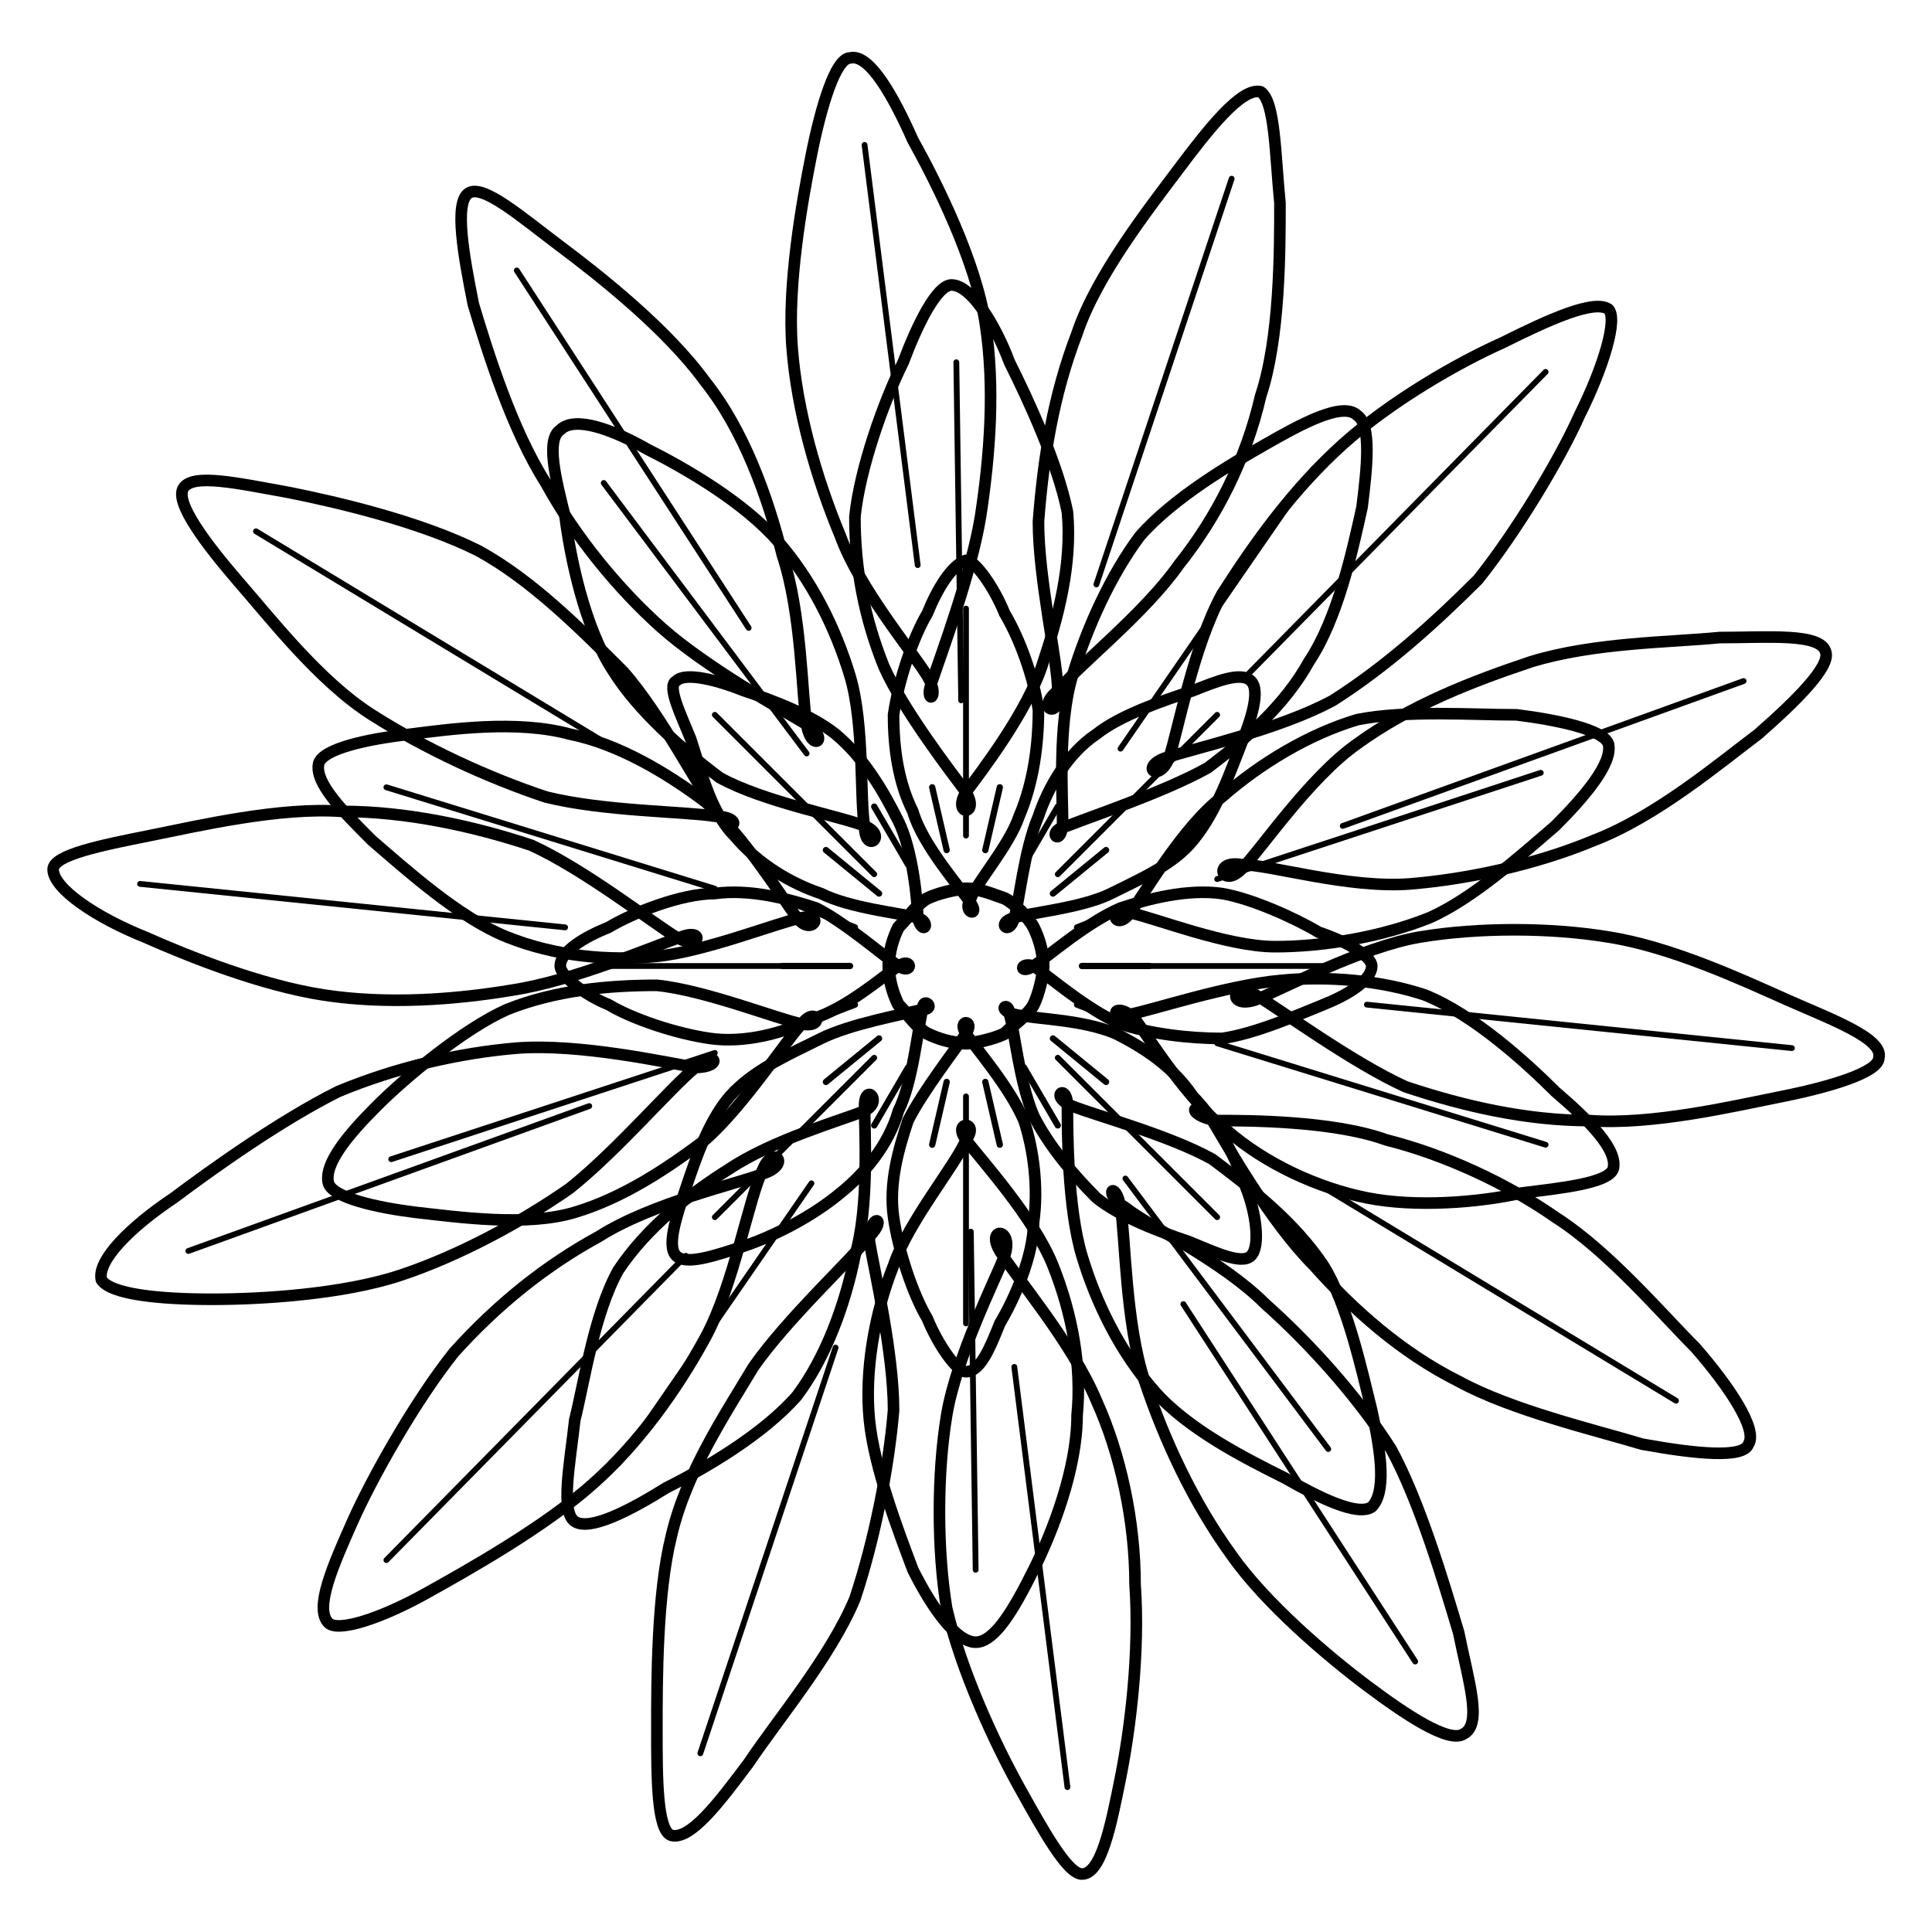
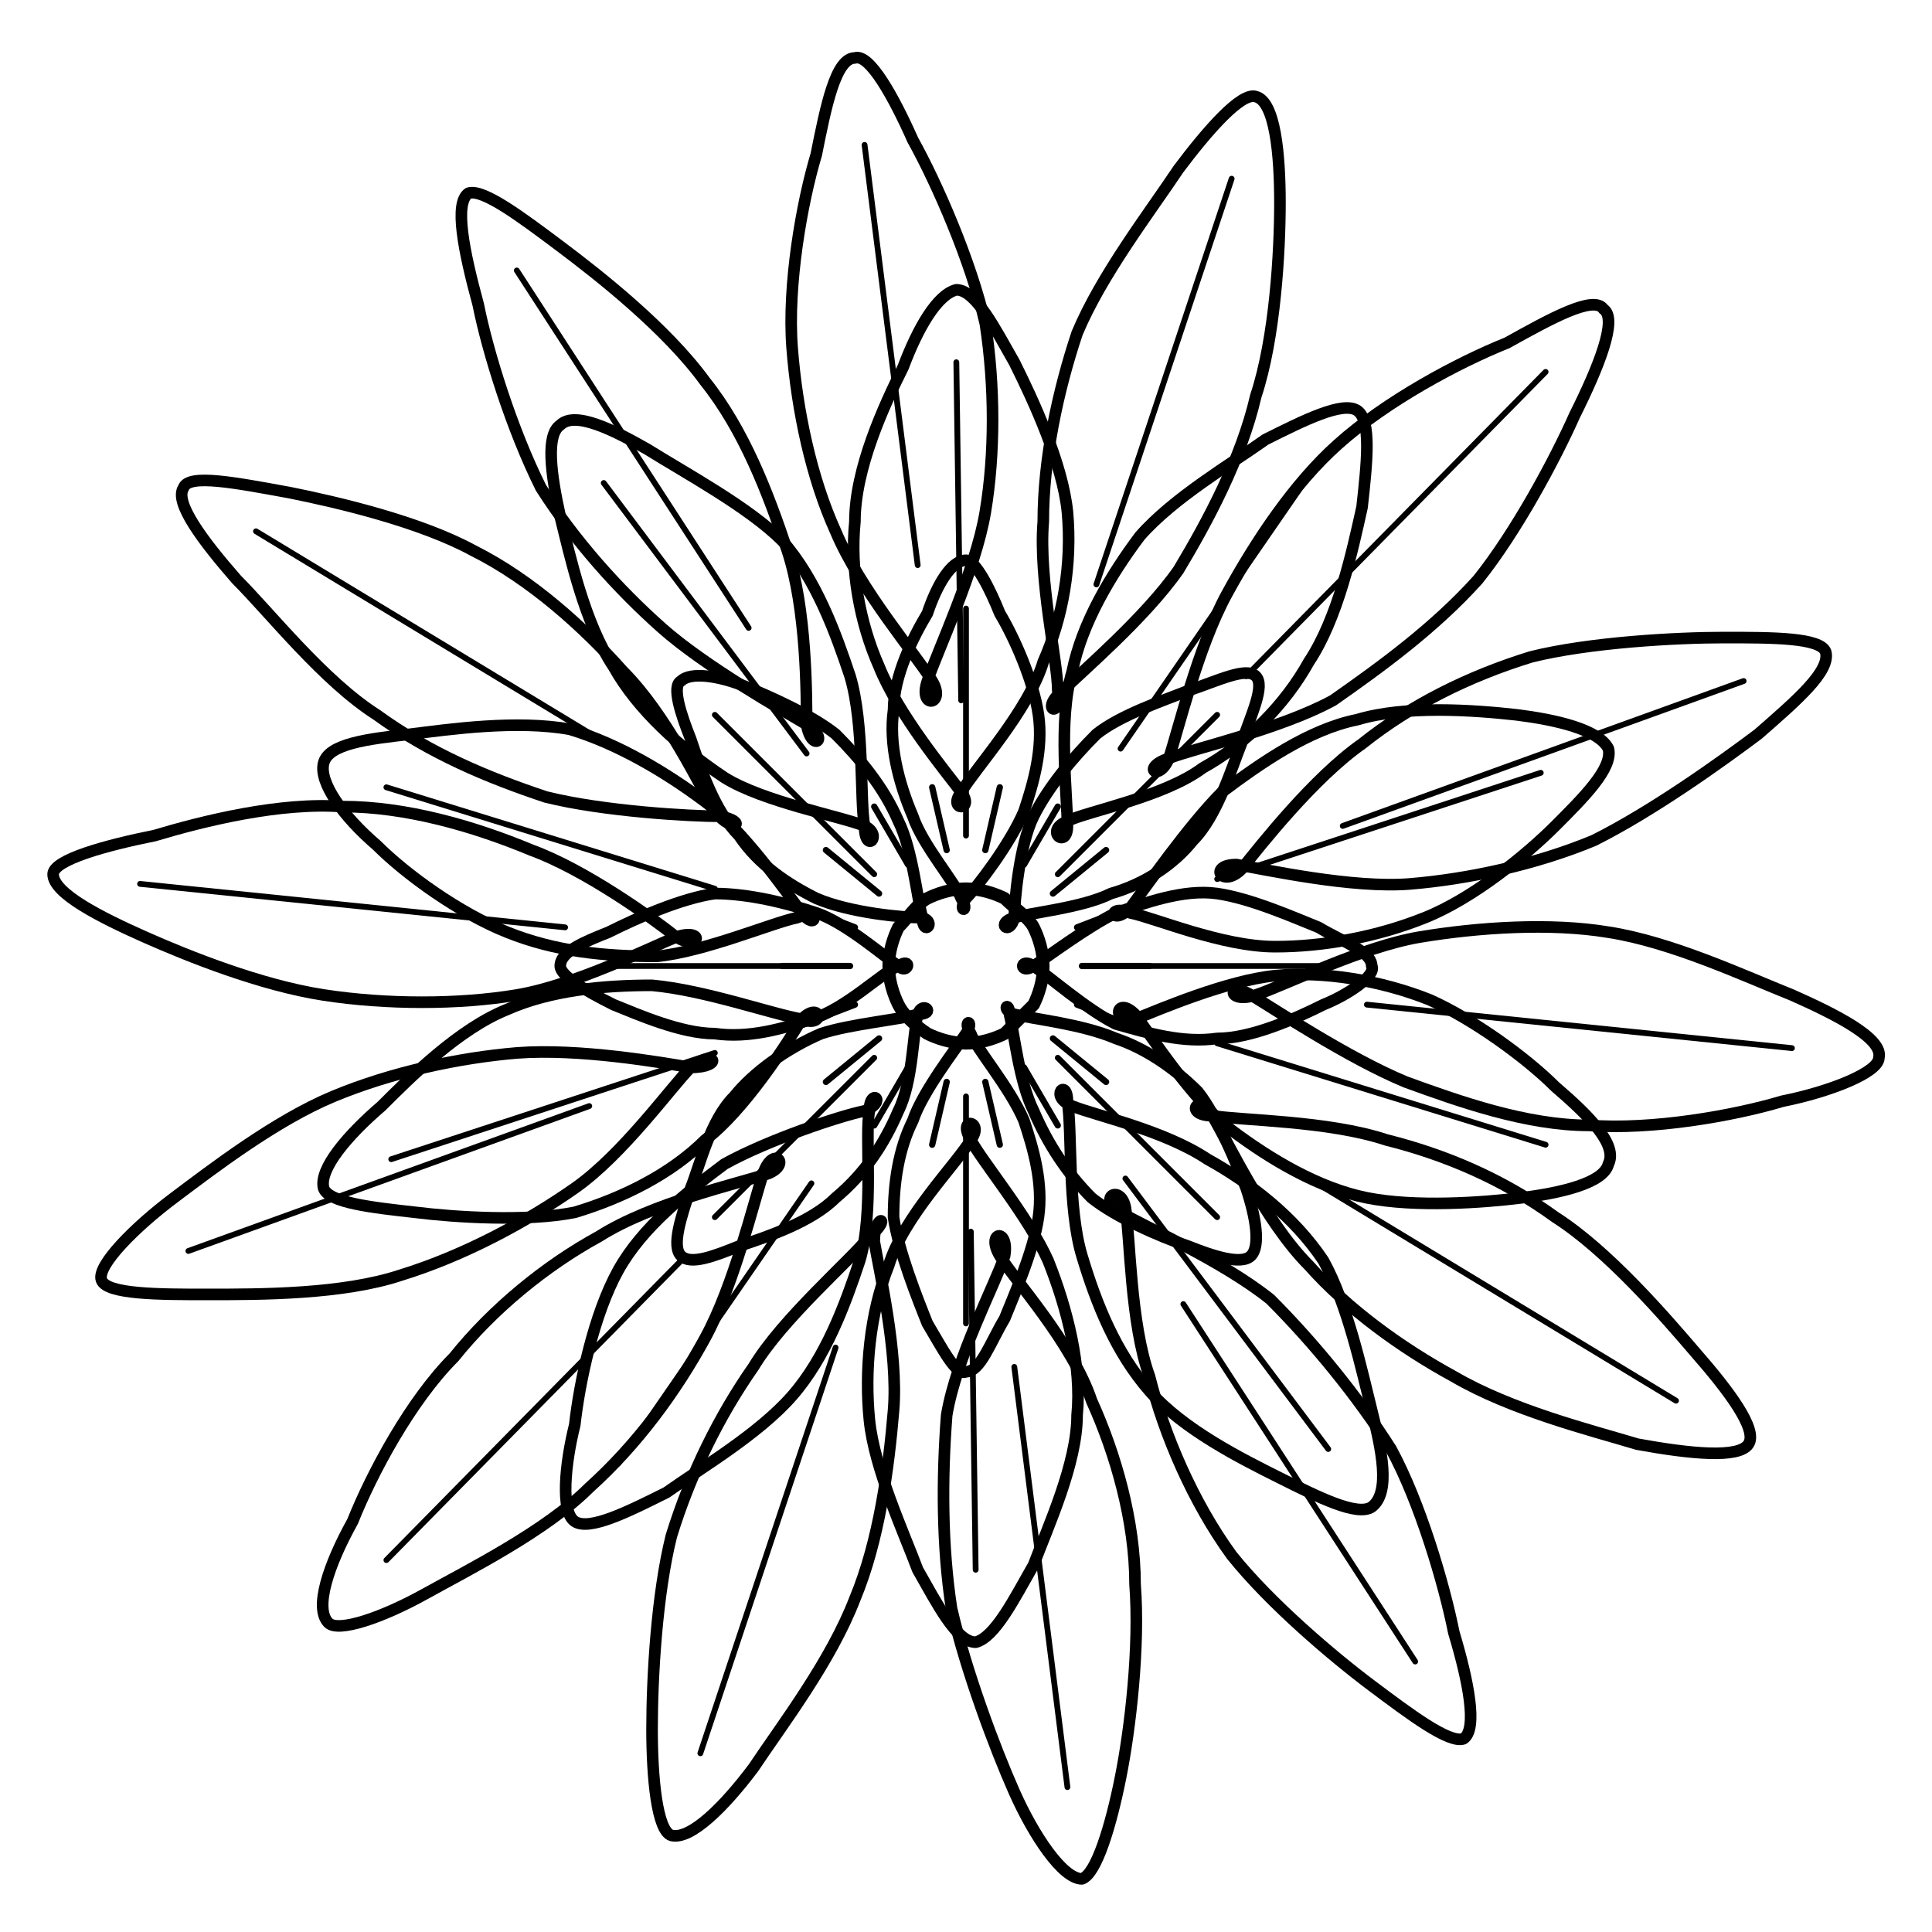
<svg xmlns="http://www.w3.org/2000/svg" viewBox="0 0 400 400" fill="none" stroke="currentColor" stroke-linecap="round" stroke-linejoin="round" aria-hidden="true" focusable="false">
-   <path d="M260 207C265 205 282 196 294 194C306 192 321 192 333 194C346 196 361 203 370 207C379 211 390 215 389 219C389 222 379 225 369 227C359 229 342 233 329 232C316 232 303 229 291 225C280 220 265 209 260 206C255 203 254 209 260 207Z" stroke-width="2.4" />
+   <path d="M260 206C266 204 282 196 294 194C306 192 321 191 333 193C346 195 361 202 371 206C380 210 390 215 389 219C389 222 379 226 369 228C359 231 342 234 329 233C316 233 302 228 291 224C279 219 264 209 259 206C254 203 254 208 260 206Z" stroke-width="2.4" />
  <line x1="283" y1="208" x2="371" y2="217" stroke-width="1.2" />
-   <path d="M252 232C258 232 276 232 287 236C299 239 312 245 322 252C333 259 344 272 351 279C358 287 364 296 362 299C361 302 351 301 340 299C330 296 313 292 302 286C290 280 280 271 272 262C263 253 254 237 251 232C247 227 245 231 252 232Z" stroke-width="2.4" />
+   <path d="M251 231C257 232 275 232 287 236C299 239 311 244 322 252C333 259 345 273 351 280C358 288 364 296 362 299C360 302 350 301 339 299C329 296 313 292 301 285C290 279 279 271 271 262C262 253 254 236 251 231C248 226 245 231 251 231Z" stroke-width="2.4" />
  <line x1="271" y1="244" x2="347" y2="290" stroke-width="1.2" />
-   <path d="M233 250C238 254 253 261 262 270C271 278 281 289 288 300C294 311 299 328 302 338C304 348 307 357 303 359C300 361 291 355 283 349C275 343 262 332 255 322C247 311 241 298 237 286C233 274 233 256 232 250C231 244 228 247 233 250Z" stroke-width="2.4" />
+   <path d="M232 251C237 254 253 261 263 269C272 278 281 289 288 300C294 311 299 328 301 338C304 348 306 358 303 360C300 361 292 355 284 349C276 343 263 332 255 322C247 311 241 297 238 285C234 274 234 256 233 250C232 245 227 248 232 251Z" stroke-width="2.4" />
  <line x1="245" y1="270" x2="293" y2="344" stroke-width="1.2" />
-   <path d="M207 259C210 264 222 278 227 290C232 301 235 315 235 328C236 342 234 358 232 368C230 378 228 388 224 388C221 388 216 379 211 370C206 361 199 346 196 333C194 321 194 305 196 293C198 281 206 265 208 260C210 254 204 254 207 259Z" stroke-width="2.4" />
+   <path d="M207 260C210 265 222 278 226 290C231 301 235 315 235 328C236 341 234 358 232 368C230 378 227 388 224 389C220 389 214 380 210 371C206 362 200 346 197 333C195 320 195 306 196 293C198 281 206 266 208 260C209 254 204 255 207 260Z" stroke-width="2.4" />
  <line x1="210" y1="283" x2="221" y2="370" stroke-width="1.2" />
-   <path d="M180 257C181 263 185 280 185 292C184 304 181 319 177 331C172 343 161 356 155 365C149 373 143 381 139 380C136 379 136 368 136 358C136 348 136 330 139 318C142 305 150 293 156 283C163 273 176 261 180 256C184 252 180 251 180 257Z" stroke-width="2.4" />
+   <path d="M181 257C182 263 186 280 185 292C184 304 182 319 177 331C172 344 162 357 156 366C150 374 143 381 139 380C136 379 135 368 135 358C135 347 136 330 139 318C143 305 149 293 156 283C162 273 176 261 180 256C185 252 181 251 181 257Z" stroke-width="2.4" />
  <line x1="173" y1="279" x2="145" y2="363" stroke-width="1.2" />
-   <path d="M158 242C155 248 152 266 146 277C140 288 132 299 123 307C113 316 97 325 88 330C79 335 70 338 68 336C65 333 69 324 73 315C77 306 86 290 94 280C103 270 113 262 124 256C135 249 153 245 158 243C164 241 160 237 158 242Z" stroke-width="2.4" />
+   <path d="M158 243C156 249 152 266 146 277C140 288 132 299 122 308C113 317 97 325 88 330C79 335 70 338 68 336C65 333 68 324 73 315C77 305 85 290 94 281C102 271 113 262 124 256C135 249 153 245 159 243C164 241 160 237 158 243Z" stroke-width="2.4" />
  <line x1="142" y1="260" x2="80" y2="323" stroke-width="1.2" />
-   <path d="M144 221C139 225 128 238 118 246C108 253 95 260 83 264C71 268 54 269 44 269C33 269 23 268 21 265C20 261 27 254 36 248C44 242 58 232 70 226C82 221 95 218 107 217C120 216 138 220 144 221C150 221 148 217 144 221Z" stroke-width="2.4" />
+   <path d="M143 221C139 225 129 239 119 246C109 253 96 260 83 264C71 268 54 268 43 268C33 268 22 268 21 265C20 262 28 254 36 248C44 242 57 232 69 227C81 222 95 219 107 218C120 217 137 220 143 221C150 221 148 217 143 221Z" stroke-width="2.4" />
  <line x1="122" y1="229" x2="39" y2="259" stroke-width="1.2" />
-   <path d="M141 194C135 196 119 203 106 205C94 207 80 208 67 206C54 204 39 198 30 194C20 190 11 184 11 180C11 177 21 175 31 173C41 171 58 167 71 168C84 168 98 171 110 175C121 180 135 191 140 194C145 197 146 192 141 194Z" stroke-width="2.4" />
+   <path d="M140 194C135 196 119 204 107 206C95 208 80 208 67 206C54 204 39 198 30 194C21 190 11 185 11 181C11 178 22 175 32 173C42 170 58 166 71 167C84 167 98 171 110 176C121 180 135 190 140 194C145 197 146 192 140 194Z" stroke-width="2.4" />
  <line x1="117" y1="192" x2="29" y2="183" stroke-width="1.2" />
-   <path d="M148 169C142 168 125 168 113 165C101 161 88 155 77 148C66 141 56 128 49 120C43 113 36 104 38 101C40 98 49 100 60 102C70 104 87 108 99 114C110 120 120 130 129 139C137 148 145 164 149 169C152 173 154 169 148 169Z" stroke-width="2.4" />
+   <path d="M149 169C143 169 125 168 113 165C101 161 89 156 78 148C67 141 56 127 49 120C42 112 36 104 38 101C39 98 49 100 60 102C70 104 87 108 98 114C110 120 121 130 129 139C138 148 145 163 148 168C152 173 155 170 149 169Z" stroke-width="2.4" />
  <line x1="129" y1="156" x2="53" y2="110" stroke-width="1.2" />
-   <path d="M167 150C162 147 146 138 137 130C128 122 119 111 113 100C106 89 101 73 98 63C96 53 94 42 97 40C100 38 108 45 116 51C124 57 138 68 146 79C154 89 159 103 162 115C166 127 166 144 167 150C168 156 172 153 167 150Z" stroke-width="2.4" />
+   <path d="M167 150C162 147 146 138 137 130C128 122 119 112 112 101C106 89 101 73 99 63C96 52 94 42 97 40C100 39 108 45 116 51C124 57 138 68 146 79C154 89 159 102 163 114C167 126 167 144 167 150C168 156 172 153 167 150Z" stroke-width="2.4" />
  <line x1="155" y1="130" x2="107" y2="56" stroke-width="1.2" />
-   <path d="M192 140C189 135 178 122 174 111C169 99 165 85 164 72C163 59 166 42 168 32C170 22 173 12 176 12C180 11 185 20 189 29C194 38 202 54 204 67C206 80 205 94 203 107C201 119 195 135 193 141C191 146 195 145 192 140Z" stroke-width="2.4" />
+   <path d="M193 141C190 136 178 122 173 110C168 99 165 85 164 72C163 59 166 42 169 32C171 22 173 12 177 12C180 11 185 20 189 29C194 38 201 54 204 67C206 80 206 94 204 106C202 118 194 135 192 141C190 147 196 146 193 141Z" stroke-width="2.4" />
  <line x1="190" y1="117" x2="179" y2="30" stroke-width="1.2" />
-   <path d="M219 143C219 137 215 120 215 108C216 95 218 82 223 69C227 57 238 43 244 35C250 27 257 18 261 19C264 21 264 32 265 42C265 52 265 70 261 82C258 95 252 107 244 117C237 127 223 138 219 143C214 147 220 149 219 143Z" stroke-width="2.4" />
+   <path d="M219 143C219 137 215 120 216 108C216 95 219 81 223 69C228 57 238 44 244 35C250 27 257 19 260 20C264 21 265 32 265 42C265 52 264 70 260 82C257 95 250 108 244 118C237 128 224 139 220 143C215 147 220 149 219 143Z" stroke-width="2.4" />
  <line x1="227" y1="121" x2="255" y2="37" stroke-width="1.2" />
-   <path d="M242 157C244 151 247 134 253 123C260 112 268 101 278 92C288 83 302 75 311 71C321 66 330 62 333 64C335 66 332 76 327 86C323 95 314 110 306 120C297 129 287 138 276 145C265 151 247 155 241 157C236 159 240 162 242 157Z" stroke-width="2.4" />
+   <path d="M242 157C244 151 248 134 254 123C260 112 268 100 277 92C287 83 302 75 312 71C321 66 330 61 332 64C335 66 331 76 326 86C322 95 314 110 306 120C297 130 286 138 276 145C265 151 247 155 242 157C236 159 240 162 242 157Z" stroke-width="2.4" />
  <line x1="258" y1="140" x2="320" y2="77" stroke-width="1.2" />
-   <path d="M257 180C261 176 271 161 281 154C292 146 305 141 317 137C330 133 346 133 356 132C366 132 377 131 378 135C379 138 372 145 364 152C356 158 343 169 330 174C318 179 304 182 292 183C279 184 263 179 257 179C251 178 253 184 257 180Z" stroke-width="2.4" />
+   <path d="M257 180C261 175 272 161 282 154C292 146 304 140 317 136C329 133 347 132 357 132C367 132 377 132 378 135C379 139 372 145 364 152C356 158 342 168 330 174C318 179 304 182 292 183C280 184 262 180 256 179C250 179 253 184 257 180Z" stroke-width="2.4" />
  <line x1="278" y1="171" x2="361" y2="141" stroke-width="1.2" />
-   <path d="M234 210C239 209 254 204 265 203C275 202 286 203 295 206C305 210 316 220 322 226C329 232 335 238 334 242C333 245 323 246 315 247C306 249 293 250 283 248C273 246 262 241 254 234C246 228 238 215 235 211C231 207 229 211 234 210Z" stroke-width="2.4" />
+   <path d="M235 211C240 209 254 203 264 202C274 201 286 203 296 207C305 211 316 219 322 225C329 231 335 237 333 241C332 245 323 247 315 248C307 249 293 250 283 248C273 246 263 240 255 234C247 228 238 214 235 210C231 206 230 212 235 211Z" stroke-width="2.4" />
  <line x1="252" y1="216" x2="320" y2="237" stroke-width="1.2" />
-   <path d="M222 229C227 231 242 235 251 240C259 246 268 253 274 262C279 270 282 284 284 292C286 301 287 309 284 312C281 314 273 310 266 306C258 302 246 296 239 288C232 280 227 270 224 260C221 250 221 234 221 229C221 224 217 227 222 229Z" stroke-width="2.4" />
+   <path d="M222 229C227 231 241 234 250 240C259 245 268 252 274 261C279 270 282 284 284 292C286 300 288 309 284 312C281 314 273 310 265 306C257 302 245 296 238 288C231 280 227 270 224 260C221 250 222 234 221 228C221 223 217 227 222 229Z" stroke-width="2.4" />
  <line x1="233" y1="244" x2="275" y2="300" stroke-width="1.2" />
-   <path d="M200 236C203 240 214 252 218 262C222 272 224 283 223 293C223 304 218 317 214 325C210 333 206 340 202 340C198 340 193 333 189 325C186 317 181 304 180 294C179 284 181 272 185 262C188 253 198 241 200 236C203 232 197 232 200 236Z" stroke-width="2.4" />
+   <path d="M201 236C203 240 213 252 217 261C221 271 224 283 223 293C223 303 217 316 214 324C210 331 206 339 202 340C198 340 194 332 190 325C187 317 181 304 180 294C179 284 180 272 184 262C187 252 198 241 201 236C204 232 198 231 201 236Z" stroke-width="2.4" />
  <line x1="201" y1="255" x2="202" y2="325" stroke-width="1.2" />
-   <path d="M179 229C179 234 180 250 177 260C175 270 171 281 165 289C158 297 146 304 138 308C130 313 122 317 119 315C116 313 118 303 119 294C121 286 123 272 128 263C134 254 143 247 151 242C160 236 174 232 179 230C183 228 179 224 179 229Z" stroke-width="2.4" />
+   <path d="M180 230C179 235 181 251 178 261C175 270 171 281 164 289C157 297 145 304 138 309C130 313 122 317 119 315C116 313 117 303 119 295C120 286 123 272 128 263C133 254 142 247 150 241C159 236 174 231 179 230C184 228 180 225 180 230Z" stroke-width="2.4" />
  <line x1="168" y1="245" x2="128" y2="303" stroke-width="1.2" />
-   <path d="M166 212C163 215 154 229 146 236C138 242 129 248 119 251C109 254 95 252 86 251C78 250 69 248 68 245C67 241 72 235 78 229C84 223 96 213 105 209C115 205 126 204 136 204C146 205 161 211 166 212C171 213 169 208 166 212Z" stroke-width="2.4" />
+   <path d="M166 211C163 216 154 230 146 236C139 243 129 248 119 251C109 253 94 252 86 251C77 250 68 249 67 246C66 242 72 235 79 229C85 223 95 213 105 209C114 205 125 204 135 204C146 205 160 210 166 211C171 213 170 207 166 211Z" stroke-width="2.4" />
  <line x1="148" y1="218" x2="81" y2="240" stroke-width="1.2" />
-   <path d="M166 190C161 191 146 197 136 198C126 199 115 198 105 194C95 190 84 180 77 174C71 168 65 162 66 158C67 155 76 153 85 152C93 151 107 149 118 152C128 154 138 160 146 166C154 173 162 186 165 190C168 194 171 189 166 190Z" stroke-width="2.4" />
+   <path d="M165 190C160 191 146 197 136 198C125 198 115 197 105 193C95 189 84 181 78 175C71 169 66 162 67 158C68 154 76 153 85 152C93 151 107 149 118 151C128 154 138 160 146 166C154 172 163 185 166 189C169 193 170 188 165 190Z" stroke-width="2.4" />
  <line x1="148" y1="184" x2="80" y2="163" stroke-width="1.2" />
-   <path d="M179 171C174 169 158 166 149 161C141 155 132 147 127 139C121 130 118 115 117 107C115 99 113 91 116 89C119 86 127 89 134 93C142 97 154 104 161 112C168 120 173 130 176 140C179 150 178 166 179 171C179 177 184 173 179 171Z" stroke-width="2.4" />
+   <path d="M179 171C174 169 158 166 150 161C141 155 132 147 127 138C121 129 118 115 116 107C114 98 113 90 116 88C119 85 127 89 134 93C142 98 155 105 162 112C169 120 173 131 176 140C179 150 178 166 179 171C179 177 183 173 179 171Z" stroke-width="2.4" />
  <line x1="167" y1="156" x2="125" y2="100" stroke-width="1.2" />
-   <path d="M200 164C197 160 187 147 183 138C179 128 177 118 177 107C178 97 183 83 187 75C190 67 194 59 197 59C201 59 206 67 209 75C213 83 219 96 221 106C222 117 219 128 216 137C213 147 203 160 200 164C197 169 203 169 200 164Z" stroke-width="2.4" />
+   <path d="M199 164C196 160 186 148 182 138C178 129 176 118 177 108C177 97 183 84 187 76C190 68 194 61 198 60C202 60 206 68 210 75C214 83 220 96 221 106C222 117 220 128 216 137C213 147 202 159 199 164C196 168 202 168 199 164Z" stroke-width="2.4" />
  <line x1="199" y1="145" x2="198" y2="75" stroke-width="1.2" />
-   <path d="M220 170C220 165 219 150 222 140C225 130 230 119 236 111C243 103 255 96 262 92C269 88 278 83 281 86C284 88 283 97 282 105C280 114 277 128 271 137C266 146 258 153 250 159C241 164 226 169 221 171C216 172 220 176 220 170Z" stroke-width="2.4" />
+   <path d="M221 171C221 165 219 149 222 139C224 129 230 119 236 111C243 103 255 96 262 91C270 87 278 83 281 85C284 87 283 96 282 105C280 114 277 128 271 137C266 146 258 154 249 159C241 165 225 168 221 170C216 172 221 176 221 171Z" stroke-width="2.4" />
  <line x1="232" y1="155" x2="272" y2="97" stroke-width="1.2" />
-   <path d="M234 189C237 185 245 171 253 165C261 158 271 152 281 149C291 147 305 148 314 148C322 149 332 151 333 154C334 158 328 165 322 171C315 177 305 186 296 190C286 194 274 196 264 196C254 196 239 190 234 189C229 188 231 193 234 189Z" stroke-width="2.4" />
+   <path d="M234 188C237 184 246 171 253 164C261 158 271 151 281 149C291 146 305 147 314 148C322 149 331 151 333 155C334 159 328 165 322 171C316 177 305 186 295 190C285 194 274 196 264 196C253 196 239 190 234 189C229 187 230 192 234 188Z" stroke-width="2.4" />
  <line x1="252" y1="182" x2="319" y2="160" stroke-width="1.2" />
-   <path d="M214 200C217 198 225 191 232 188C238 186 246 184 253 185C259 186 268 190 273 193C279 195 284 198 284 200C284 203 279 206 274 208C269 210 260 214 253 215C246 215 238 214 232 212C225 209 217 202 214 200C211 199 211 202 214 200Z" stroke-width="2.4" />
+   <path d="M214 200C217 198 225 192 231 189C237 187 245 184 252 185C259 186 268 190 273 192C278 195 284 197 284 200C285 202 279 206 274 208C268 211 259 215 252 215C245 216 238 214 231 212C225 209 217 202 214 200C211 198 211 202 214 200Z" stroke-width="2.4" />
  <line x1="227" y1="200" x2="274" y2="200" stroke-width="1.2" />
-   <path d="M210 210C214 211 224 211 231 214C237 217 243 221 247 227C252 232 256 240 258 246C260 251 261 258 259 260C257 262 251 259 246 257C240 255 232 252 227 248C222 243 217 237 214 231C211 224 210 213 209 210C209 207 206 209 210 210Z" stroke-width="2.4" />
+   <path d="M210 210C214 211 224 212 231 215C237 217 243 221 248 226C252 231 256 241 258 246C260 252 261 258 259 260C257 262 251 260 246 258C240 256 231 252 226 248C221 243 217 237 214 230C211 224 210 214 209 210C209 207 207 209 210 210Z" stroke-width="2.4" />
  <line x1="219" y1="219" x2="252" y2="252" stroke-width="1.2" />
-   <path d="M200 214C202 217 209 225 212 232C214 238 215 246 214 253C214 260 210 269 207 274C205 279 203 284 200 284C198 284 194 278 192 273C189 268 186 259 185 252C184 245 186 238 188 232C191 226 198 217 200 214C202 211 198 211 200 214Z" stroke-width="2.4" />
+   <path d="M201 214C202 217 209 225 212 232C214 238 216 245 215 252C214 259 210 268 208 273C205 278 203 284 200 284C198 285 195 279 192 274C190 269 186 259 185 252C185 245 186 238 189 232C191 226 198 217 200 214C202 211 199 211 201 214Z" stroke-width="2.4" />
  <line x1="200" y1="227" x2="200" y2="274" stroke-width="1.2" />
-   <path d="M191 209C190 213 189 224 186 230C184 237 179 243 174 247C168 252 160 256 154 258C148 260 142 262 140 260C138 258 140 252 142 246C144 240 147 231 152 226C157 221 164 218 170 215C176 212 187 210 191 209C194 209 191 206 191 209Z" stroke-width="2.4" />
+   <path d="M190 210C189 214 189 224 186 230C183 237 179 243 173 248C168 253 159 256 153 258C148 260 143 262 141 260C139 258 141 252 143 246C145 241 147 232 152 227C156 222 163 217 170 214C176 212 187 211 190 210C194 210 191 207 190 210Z" stroke-width="2.4" />
  <line x1="181" y1="219" x2="148" y2="252" stroke-width="1.2" />
-   <path d="M186 200C183 202 175 209 168 211C162 214 154 216 147 215C140 214 131 211 126 208C121 206 116 202 116 200C116 197 121 194 126 192C131 189 141 185 148 185C155 184 163 186 169 188C175 191 183 198 186 200C189 202 189 198 186 200Z" stroke-width="2.4" />
+   <path d="M186 200C183 201 175 209 168 211C162 213 155 215 148 214C141 214 132 210 127 208C121 205 116 202 116 200C116 197 121 195 126 193C132 190 141 186 148 185C155 185 163 187 169 189C175 191 183 198 186 200C188 202 189 198 186 200Z" stroke-width="2.4" />
  <line x1="173" y1="200" x2="126" y2="200" stroke-width="1.2" />
-   <path d="M190 190C186 189 176 188 170 185C164 183 157 179 152 173C147 168 145 159 143 153C141 148 138 142 140 141C142 139 149 141 154 143C160 145 168 148 173 152C179 157 183 164 186 170C189 176 190 187 190 190C191 194 193 191 190 190Z" stroke-width="2.4" />
+   <path d="M191 190C187 190 176 189 169 186C163 183 157 179 153 173C148 168 145 159 143 153C141 148 139 142 141 141C143 139 149 140 154 142C159 144 168 148 173 152C178 157 183 163 186 170C189 176 190 187 191 190C191 194 194 191 191 190Z" stroke-width="2.4" />
  <line x1="181" y1="181" x2="148" y2="148" stroke-width="1.2" />
-   <path d="M201 187C199 184 191 175 189 168C186 162 185 155 185 148C186 141 189 132 192 127C194 122 197 117 200 116C202 116 206 122 208 127C211 132 214 140 215 147C215 154 214 162 211 169C209 175 202 183 201 186C199 189 203 190 201 187Z" stroke-width="2.4" />
+   <path d="M199 186C198 183 191 175 189 169C186 162 184 154 185 147C185 140 189 132 192 127C194 121 197 116 200 116C202 116 205 122 207 127C210 132 214 141 215 148C216 155 214 162 212 168C209 175 202 184 200 186C198 189 201 189 199 186Z" stroke-width="2.4" />
  <line x1="200" y1="173" x2="200" y2="126" stroke-width="1.2" />
-   <path d="M210 190C211 187 212 176 215 169C217 163 221 156 227 152C232 148 241 145 247 143C252 141 257 139 259 141C261 143 259 149 257 154C255 159 252 168 247 174C243 179 236 182 230 185C224 188 213 189 210 190C206 191 209 194 210 190Z" stroke-width="2.4" />
+   <path d="M210 190C210 187 211 175 214 169C217 163 222 157 227 152C232 148 241 145 246 143C252 141 258 138 260 140C262 142 259 148 257 154C255 159 252 169 247 174C243 179 237 183 230 185C224 188 213 189 210 190C206 191 209 194 210 190Z" stroke-width="2.4" />
  <line x1="219" y1="181" x2="252" y2="148" stroke-width="1.2" />
-   <path d="M216 200C216 202 215 206 214 208C213 210 210 212 208 214C206 215 202 216 200 216C197 216 194 215 192 214C190 213 188 210 186 208C185 206 184 203 184 200C184 197 185 194 186 192C188 190 190 187 192 186C194 185 198 184 200 184C203 184 205 185 208 186C210 187 213 190 214 192C215 194 216 197 216 200Z" stroke-width="2.6" />
+   <path d="M216 200C216 203 215 206 214 208C212 210 210 212 208 214C206 215 203 216 200 216C197 216 194 215 192 214C189 212 187 210 186 208C185 206 184 203 184 200C184 197 185 194 186 192C188 190 190 187 192 186C194 185 197 184 200 184C203 184 206 185 208 186C210 188 213 190 214 192C215 194 216 197 216 200Z" stroke-width="2.6" />
  <line x1="224" y1="200" x2="238" y2="200" stroke-width="1.3" />
  <line x1="223" y1="208" x2="236" y2="213" stroke-width="1.3" />
  <line x1="218" y1="215" x2="229" y2="224" stroke-width="1.3" />
  <line x1="212" y1="221" x2="219" y2="233" stroke-width="1.3" />
  <line x1="204" y1="224" x2="207" y2="237" stroke-width="1.3" />
  <line x1="196" y1="224" x2="193" y2="237" stroke-width="1.3" />
  <line x1="188" y1="221" x2="181" y2="233" stroke-width="1.3" />
  <line x1="182" y1="215" x2="171" y2="224" stroke-width="1.3" />
  <line x1="177" y1="208" x2="164" y2="213" stroke-width="1.3" />
  <line x1="176" y1="200" x2="162" y2="200" stroke-width="1.3" />
  <line x1="177" y1="192" x2="164" y2="187" stroke-width="1.3" />
  <line x1="182" y1="185" x2="171" y2="176" stroke-width="1.3" />
  <line x1="188" y1="179" x2="181" y2="167" stroke-width="1.3" />
  <line x1="196" y1="176" x2="193" y2="163" stroke-width="1.3" />
  <line x1="204" y1="176" x2="207" y2="163" stroke-width="1.3" />
  <line x1="212" y1="179" x2="219" y2="167" stroke-width="1.3" />
  <line x1="218" y1="185" x2="229" y2="176" stroke-width="1.3" />
  <line x1="223" y1="192" x2="236" y2="187" stroke-width="1.3" />
</svg>
